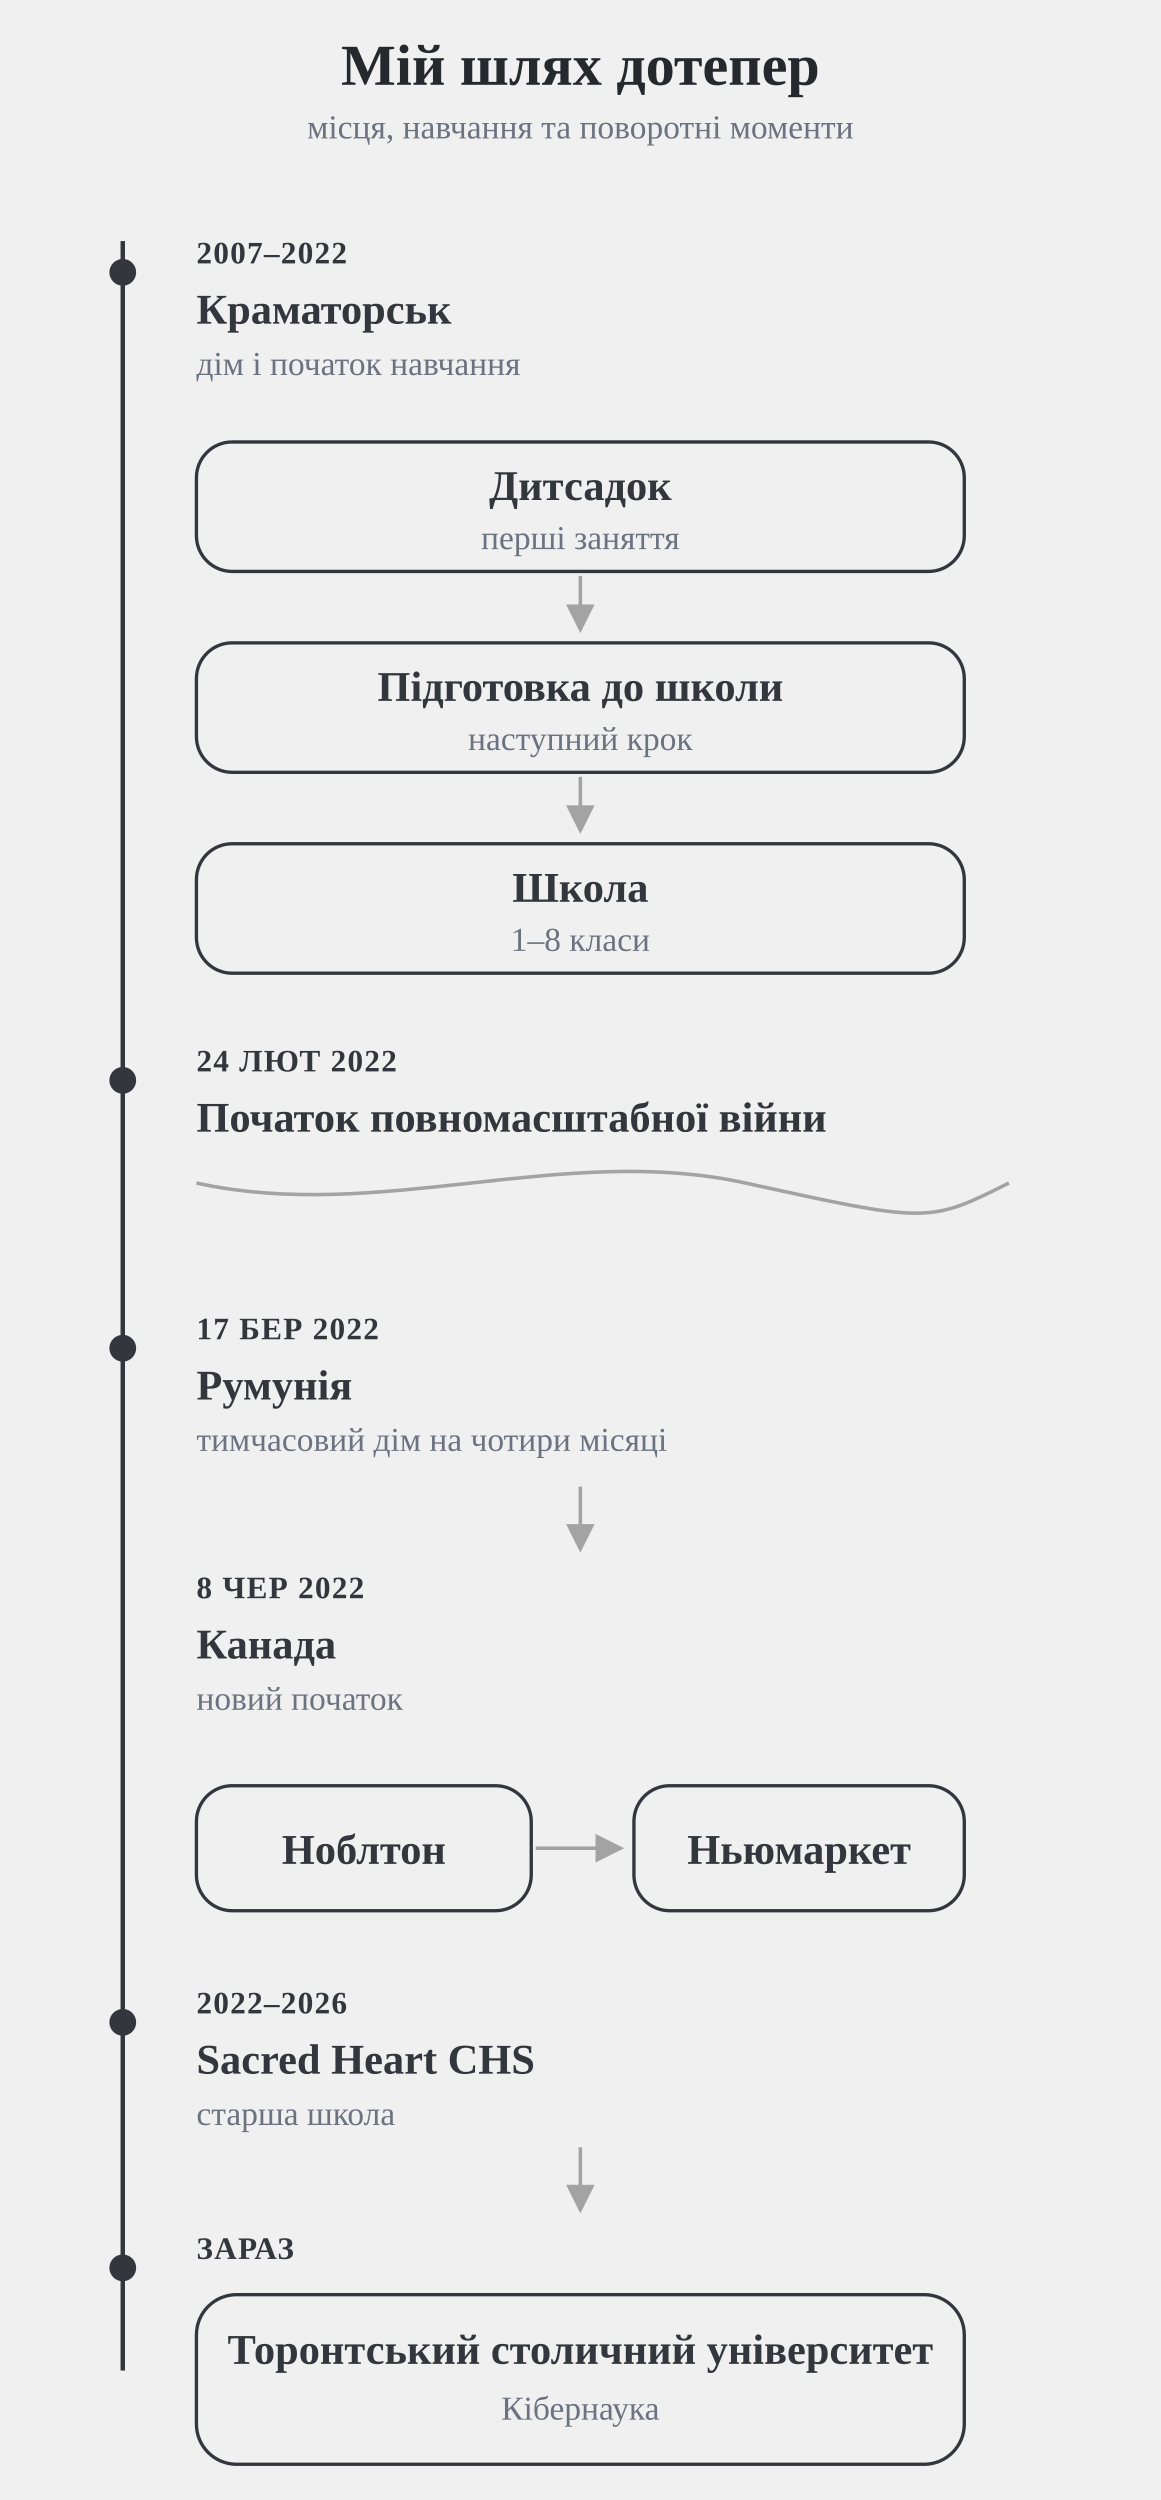
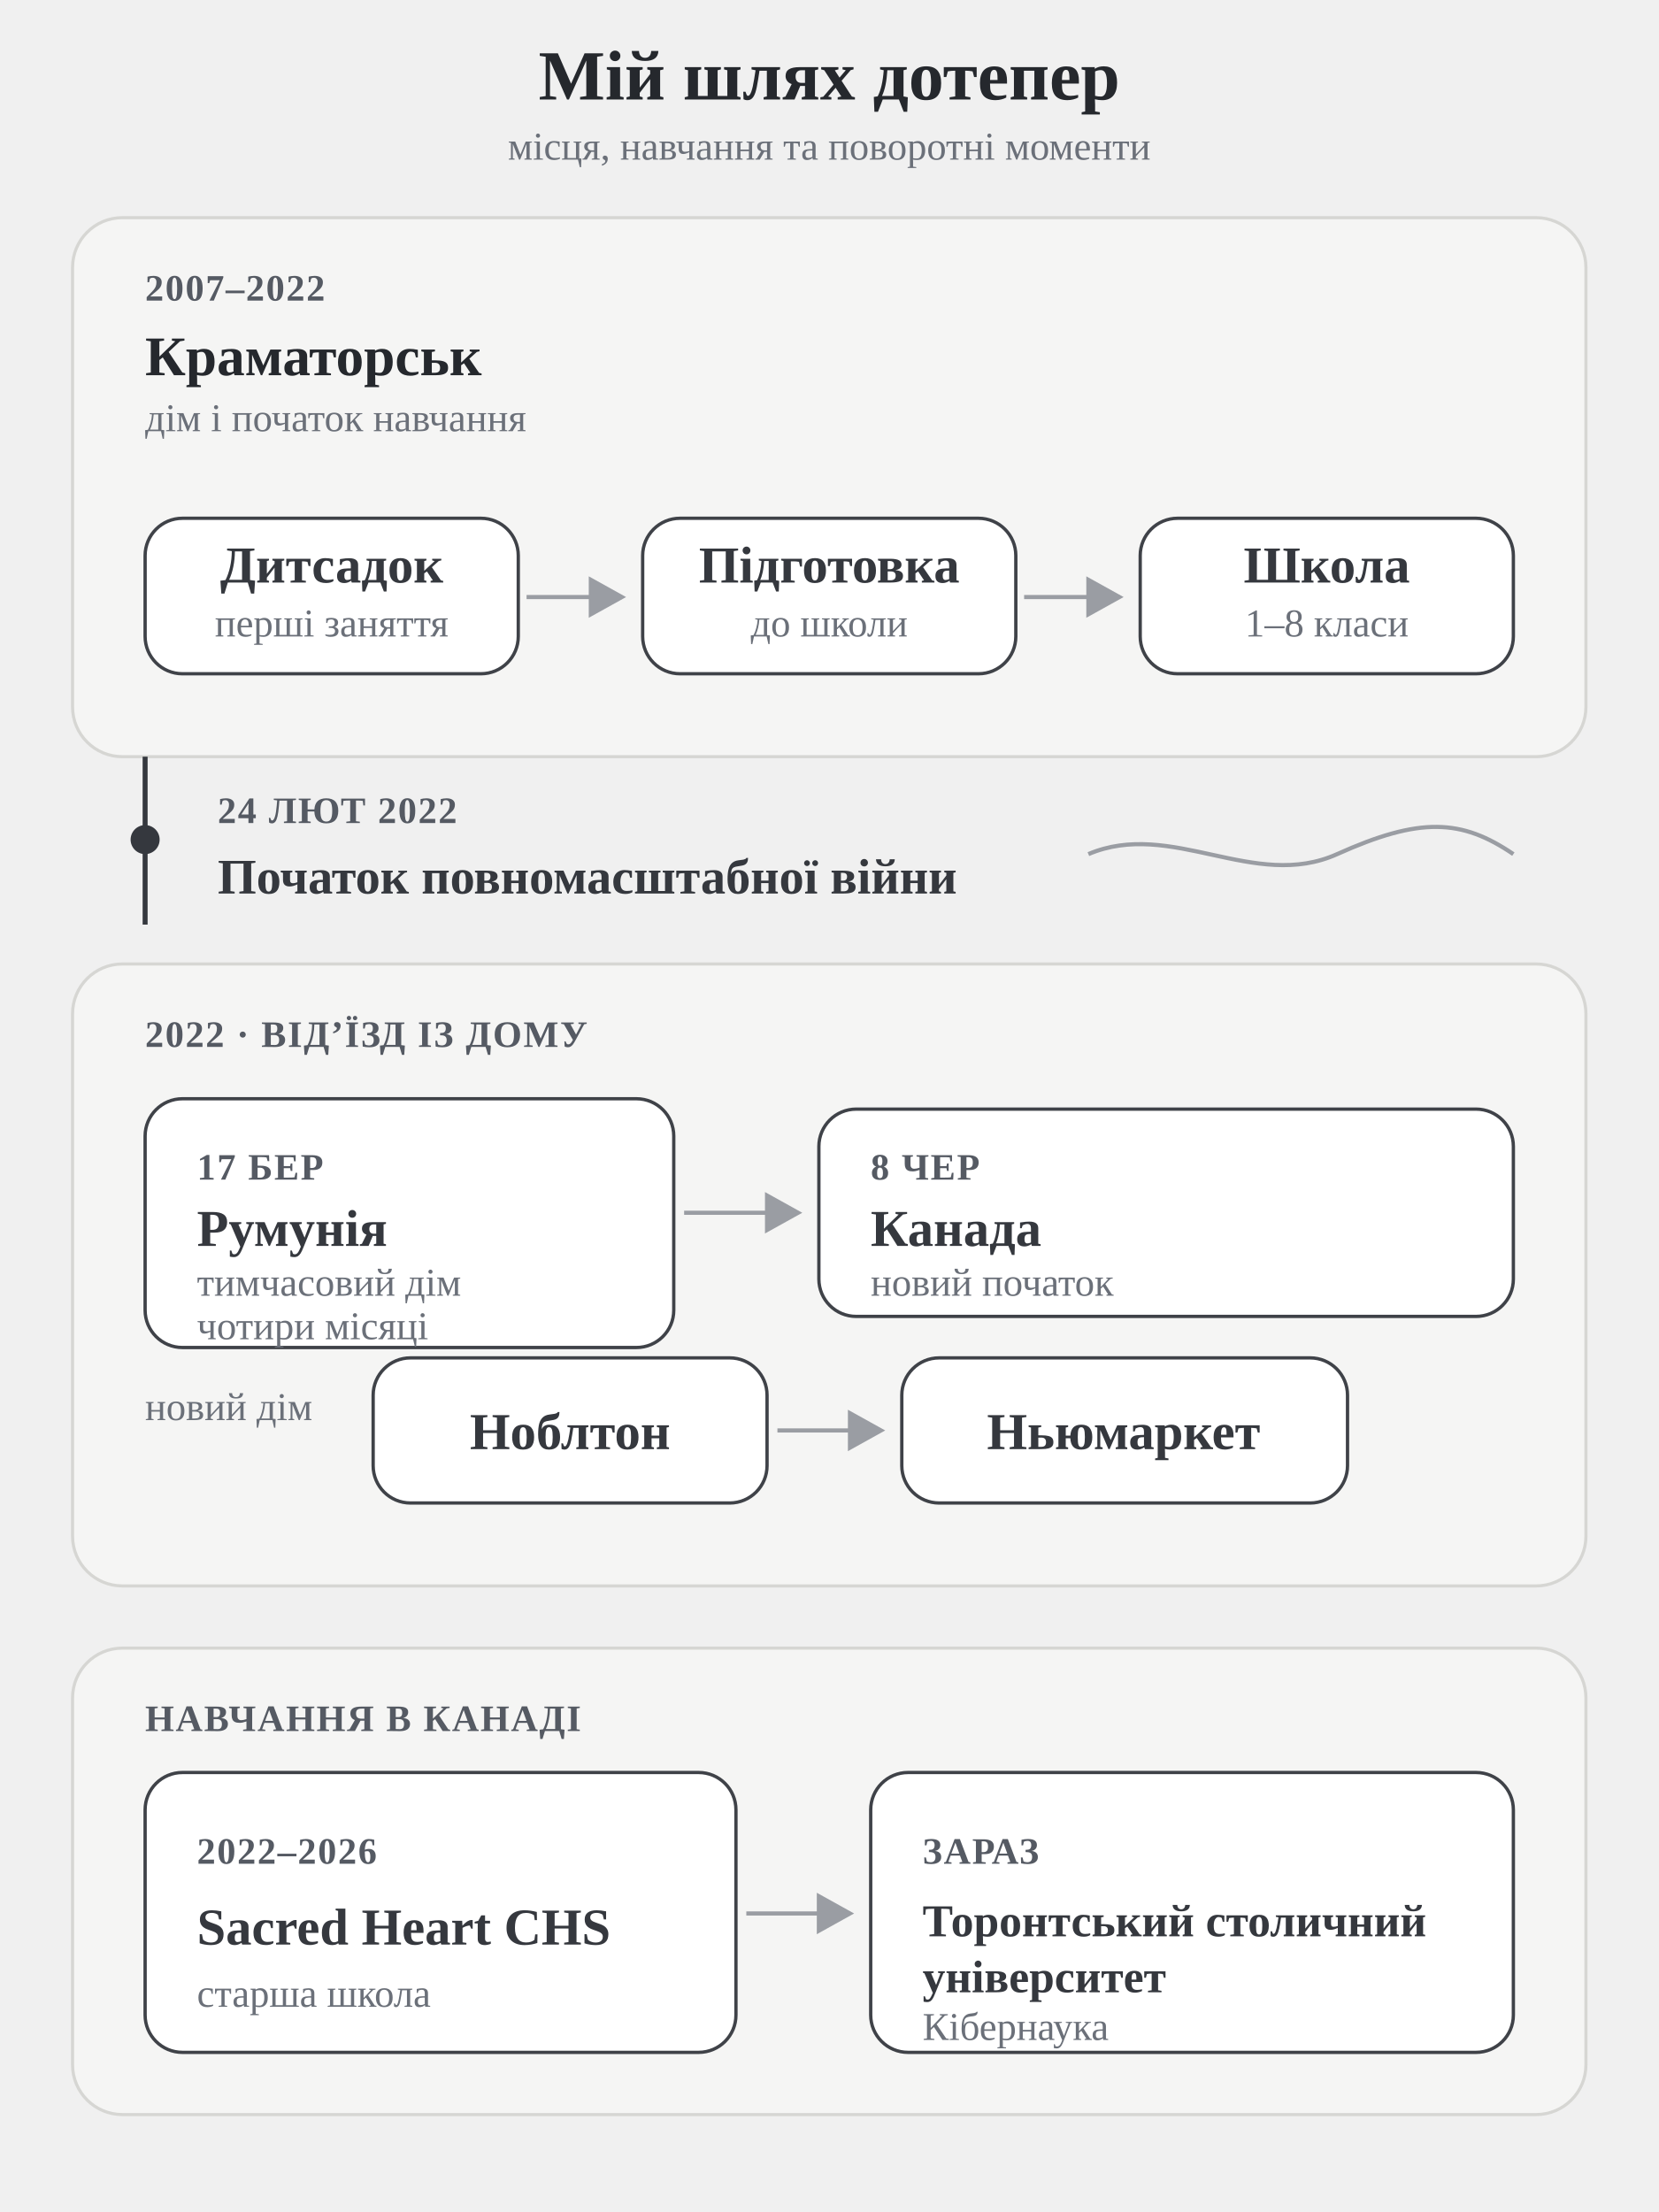
- <svg xmlns="http://www.w3.org/2000/svg" viewBox="0 0 520 1120" role="img" aria-label="Життєвий шлях із Краматорська через Румунію та Канаду до TMU">
+ <svg xmlns="http://www.w3.org/2000/svg" viewBox="0 0 800 1067" role="img" aria-label="Структурований життєвий шлях із Краматорська через Румунію та Канаду до TMU">
  <style>
-     .line { fill: none; stroke: #a3a3a3; stroke-width: 1.6; }
-     .line-strong { fill: none; stroke: #33373d; stroke-width: 2; }
-     .node { fill: none; stroke: #33373d; stroke-width: 1.5; }
-     .title { fill: #25282d; font-size: 26px; font-weight: 650; }
-     .label { fill: #33373d; font-size: 19px; font-weight: 600; }
-     .small { fill: #6b7280; font-size: 15px; }
-     .date { fill: #33373d; font-size: 14px; font-weight: 650; letter-spacing: .04em; }
-     .dot { fill: #33373d; }
-     .arrow { fill: #a3a3a3; }
+     .panel { fill: #f5f5f4; stroke: #d6d6d3; stroke-width: 1.5; }
+     .node { fill: #fff; stroke: #3f4248; stroke-width: 1.6; }
+     .line { fill: none; stroke: #9a9da3; stroke-width: 2; }
+     .line-strong { fill: none; stroke: #35383e; stroke-width: 2.4; }
+     .title { fill: #25282d; font-size: 34px; font-weight: 650; }
+     .phase { fill: #25282d; font-size: 27px; font-weight: 650; }
+     .label { fill: #35383e; font-size: 25px; font-weight: 600; }
+     .tight { font-size: 22px; }
+     .small { fill: #6b7079; font-size: 19px; }
+     .date { fill: #555a63; font-size: 18px; font-weight: 650; letter-spacing: .04em; }
+     .event { fill: #35383e; font-size: 24px; font-weight: 600; }
+     .dot { fill: #35383e; }
+     .arrow { fill: #9a9da3; }
    @media (prefers-color-scheme: dark) {
-       .line { stroke: #64676d; }
-       .line-strong, .node { stroke: #c8ccd2; }
-       .title, .label, .date, .dot { fill: #e6e8eb; }
-       .small { fill: #9aa0aa; }
-       .arrow { fill: #64676d; }
+       .panel { fill: #222326; stroke: #41444a; }
+       .node { fill: #18191b; stroke: #c8ccd2; }
+       .line { stroke: #656a72; }
+       .line-strong { stroke: #d7d9dd; }
+       .title, .phase, .label, .event, .dot { fill: #e7e9ec; }
+       .small, .date { fill: #a3a8b1; }
+       .arrow { fill: #656a72; }
    }
  </style>
  <defs>
-     <marker id="life-arrow" markerWidth="9" markerHeight="9" refX="7" refY="4" orient="auto">
-       <path class="arrow" d="M0 0 L8 4 L0 8 Z" />
+     <marker id="life-arrow" markerWidth="10" markerHeight="10" refX="8" refY="5" orient="auto">
+       <path class="arrow" d="M0 0 L9 5 L0 10 Z" />
    </marker>
  </defs>
-   <text class="title" x="260" y="38" text-anchor="middle">Мій шлях дотепер</text>
-   <text class="small" x="260" y="62" text-anchor="middle">місця, навчання та поворотні моменти</text>
-   <line class="line-strong" x1="55" y1="108" x2="55" y2="1062" />
-   <circle class="dot" cx="55" cy="122" r="6" />
-   <text class="date" x="88" y="118">2007–2022</text>
-   <text class="label" x="88" y="145">Краматорськ</text>
-   <text class="small" x="88" y="168">дім і початок навчання</text>
-   <rect class="node" x="88" y="198" width="344" height="58" rx="16" />
-   <text class="label" x="260" y="224" text-anchor="middle">Дитсадок</text>
-   <text class="small" x="260" y="246" text-anchor="middle">перші заняття</text>
-   <line class="line" x1="260" y1="258" x2="260" y2="282" marker-end="url(#life-arrow)" />
-   <rect class="node" x="88" y="288" width="344" height="58" rx="16" />
-   <text class="label" x="260" y="314" text-anchor="middle">Підготовка до школи</text>
-   <text class="small" x="260" y="336" text-anchor="middle">наступний крок</text>
-   <line class="line" x1="260" y1="348" x2="260" y2="372" marker-end="url(#life-arrow)" />
-   <rect class="node" x="88" y="378" width="344" height="58" rx="16" />
-   <text class="label" x="260" y="404" text-anchor="middle">Школа</text>
-   <text class="small" x="260" y="426" text-anchor="middle">1–8 класи</text>
-   <circle class="dot" cx="55" cy="484" r="6" />
-   <text class="date" x="88" y="480">24 ЛЮТ 2022</text>
-   <text class="label" x="88" y="507">Початок повномасштабної війни</text>
-   <path class="line" d="M88 530 C170 548 252 512 334 530 S416 548 452 530" />
-   <circle class="dot" cx="55" cy="604" r="6" />
-   <text class="date" x="88" y="600">17 БЕР 2022</text>
-   <text class="label" x="88" y="627">Румунія</text>
-   <text class="small" x="88" y="650">тимчасовий дім на чотири місяці</text>
-   <line class="line" x1="260" y1="666" x2="260" y2="694" marker-end="url(#life-arrow)" />
-   <text class="date" x="88" y="716">8 ЧЕР 2022</text>
-   <text class="label" x="88" y="743">Канада</text>
-   <text class="small" x="88" y="766">новий початок</text>
-   <rect class="node" x="88" y="800" width="150" height="56" rx="16" />
-   <text class="label" x="163" y="835" text-anchor="middle">Ноблтон</text>
-   <line class="line" x1="240" y1="828" x2="278" y2="828" marker-end="url(#life-arrow)" />
-   <rect class="node" x="284" y="800" width="148" height="56" rx="16" />
-   <text class="label" x="358" y="835" text-anchor="middle">Ньюмаркет</text>
-   <circle class="dot" cx="55" cy="906" r="6" />
-   <text class="date" x="88" y="902">2022–2026</text>
-   <text class="label" x="88" y="929">Sacred Heart CHS</text>
-   <text class="small" x="88" y="952">старша школа</text>
-   <line class="line" x1="260" y1="962" x2="260" y2="990" marker-end="url(#life-arrow)" />
-   <circle class="dot" cx="55" cy="1016" r="6" />
-   <text class="date" x="88" y="1012">ЗАРАЗ</text>
-   <rect class="node" x="88" y="1028" width="344" height="76" rx="18" />
-   <text class="label" x="260" y="1059" text-anchor="middle">Торонтський столичний університет</text>
-   <text class="small" x="260" y="1084" text-anchor="middle">Кібернаука</text>
+   <text class="title" x="400" y="48" text-anchor="middle">Мій шлях дотепер</text>
+   <text class="small" x="400" y="77" text-anchor="middle">місця, навчання та поворотні моменти</text>
+   <rect class="panel" x="35" y="105" width="730" height="260" rx="24" />
+   <text class="date" x="70" y="145">2007–2022</text>
+   <text class="phase" x="70" y="181">Краматорськ</text>
+   <text class="small" x="70" y="208">дім і початок навчання</text>
+   <rect class="node" x="70" y="250" width="180" height="75" rx="18" />
+   <text class="label" x="160" y="281" text-anchor="middle">Дитсадок</text>
+   <text class="small" x="160" y="307" text-anchor="middle">перші заняття</text>
+   <line class="line" x1="254" y1="288" x2="300" y2="288" marker-end="url(#life-arrow)" />
+   <rect class="node" x="310" y="250" width="180" height="75" rx="18" />
+   <text class="label" x="400" y="281" text-anchor="middle">Підготовка</text>
+   <text class="small" x="400" y="307" text-anchor="middle">до школи</text>
+   <line class="line" x1="494" y1="288" x2="540" y2="288" marker-end="url(#life-arrow)" />
+   <rect class="node" x="550" y="250" width="180" height="75" rx="18" />
+   <text class="label" x="640" y="281" text-anchor="middle">Школа</text>
+   <text class="small" x="640" y="307" text-anchor="middle">1–8 класи</text>
+   <circle class="dot" cx="70" cy="405" r="7" />
+   <line class="line-strong" x1="70" y1="365" x2="70" y2="446" />
+   <text class="date" x="105" y="397">24 ЛЮТ 2022</text>
+   <text class="event" x="105" y="431">Початок повномасштабної війни</text>
+   <path class="line" d="M525 412 C565 395 605 430 645 412 S705 395 730 412" />
+   <rect class="panel" x="35" y="465" width="730" height="300" rx="24" />
+   <text class="date" x="70" y="505">2022 · ВІД’ЇЗД ІЗ ДОМУ</text>
+   <rect class="node" x="70" y="530" width="255" height="120" rx="18" />
+   <text class="date" x="95" y="569">17 БЕР</text>
+   <text class="label" x="95" y="601">Румунія</text>
+   <text class="small" x="95" y="625">тимчасовий дім</text>
+   <text class="small" x="95" y="646">чотири місяці</text>
+   <line class="line" x1="330" y1="585" x2="385" y2="585" marker-end="url(#life-arrow)" />
+   <rect class="node" x="395" y="535" width="335" height="100" rx="18" />
+   <text class="date" x="420" y="569">8 ЧЕР</text>
+   <text class="label" x="420" y="601">Канада</text>
+   <text class="small" x="420" y="625">новий початок</text>
+   <text class="small" x="70" y="685">новий дім</text>
+   <rect class="node" x="180" y="655" width="190" height="70" rx="18" />
+   <text class="label" x="275" y="699" text-anchor="middle">Ноблтон</text>
+   <line class="line" x1="375" y1="690" x2="425" y2="690" marker-end="url(#life-arrow)" />
+   <rect class="node" x="435" y="655" width="215" height="70" rx="18" />
+   <text class="label" x="542" y="699" text-anchor="middle">Ньюмаркет</text>
+   <rect class="panel" x="35" y="795" width="730" height="225" rx="24" />
+   <text class="date" x="70" y="835">НАВЧАННЯ В КАНАДІ</text>
+   <rect class="node" x="70" y="855" width="285" height="135" rx="18" />
+   <text class="date" x="95" y="899">2022–2026</text>
+   <text class="label" x="95" y="938">Sacred Heart CHS</text>
+   <text class="small" x="95" y="968">старша школа</text>
+   <line class="line" x1="360" y1="923" x2="410" y2="923" marker-end="url(#life-arrow)" />
+   <rect class="node" x="420" y="855" width="310" height="135" rx="18" />
+   <text class="date" x="445" y="899">ЗАРАЗ</text>
+   <text class="label tight" x="445" y="934">Торонтський столичний</text>
+   <text class="label tight" x="445" y="961">університет</text>
+   <text class="small" x="445" y="984">Кібернаука</text>
</svg>
